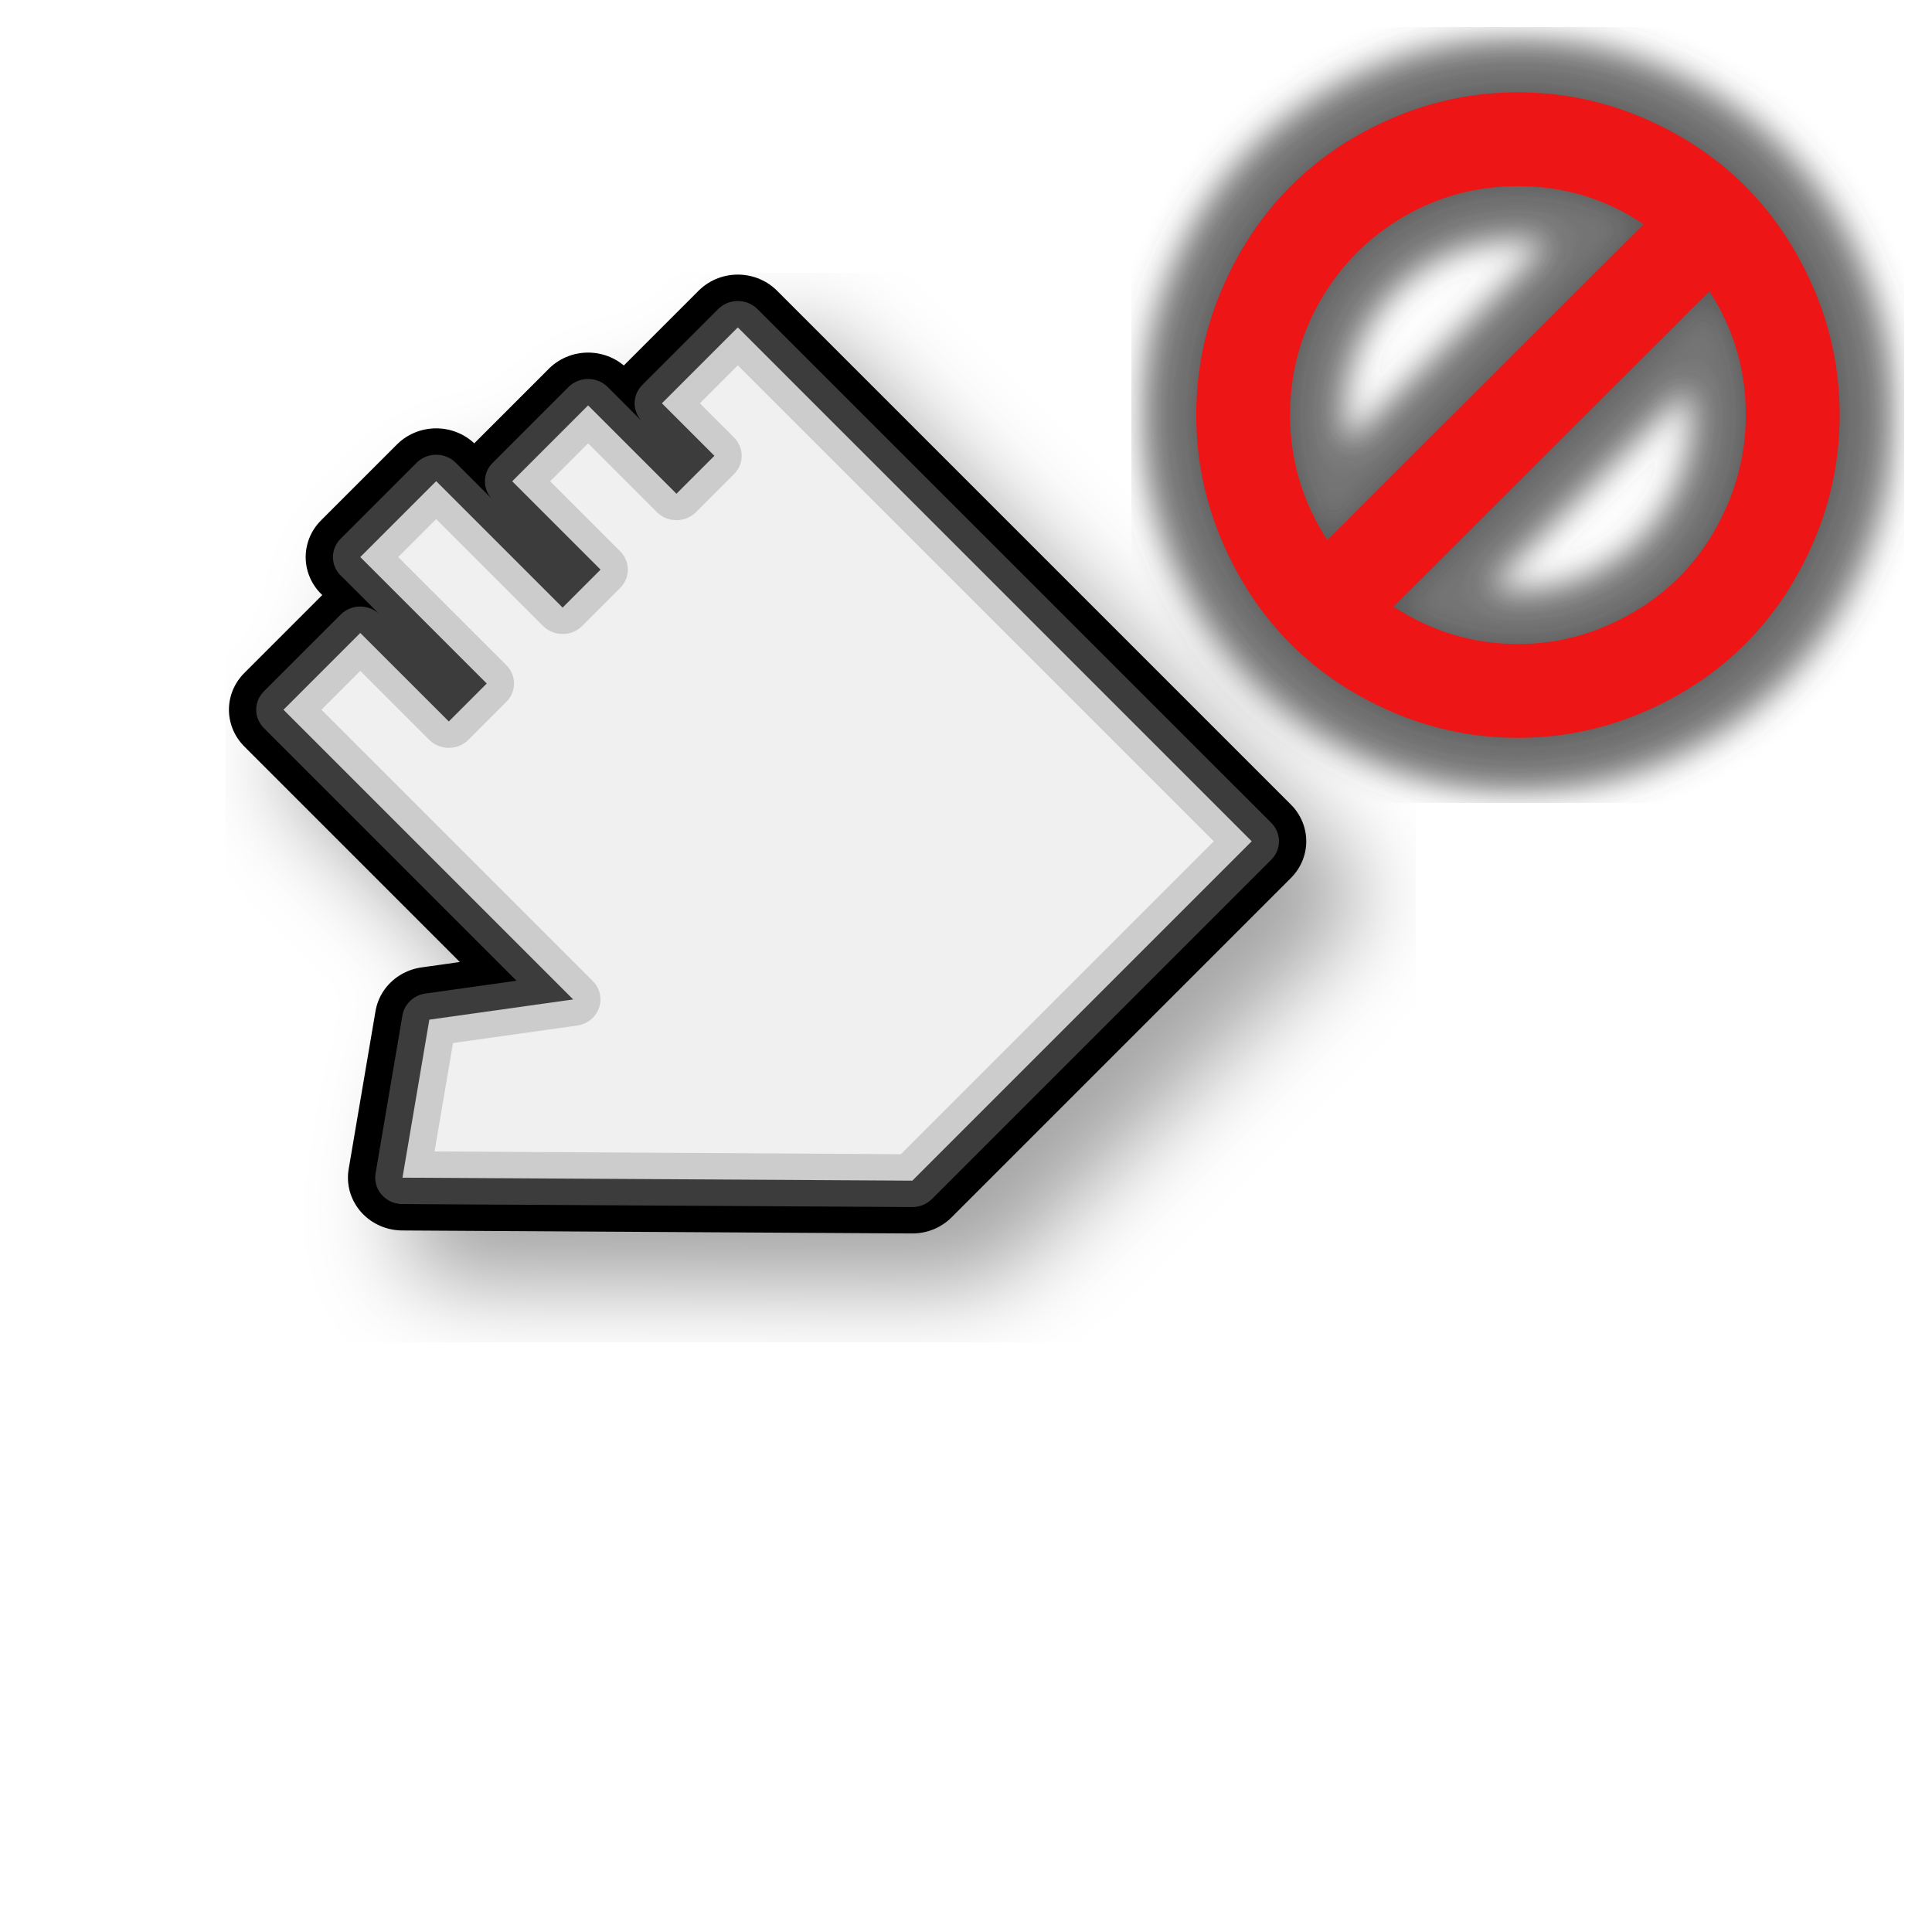
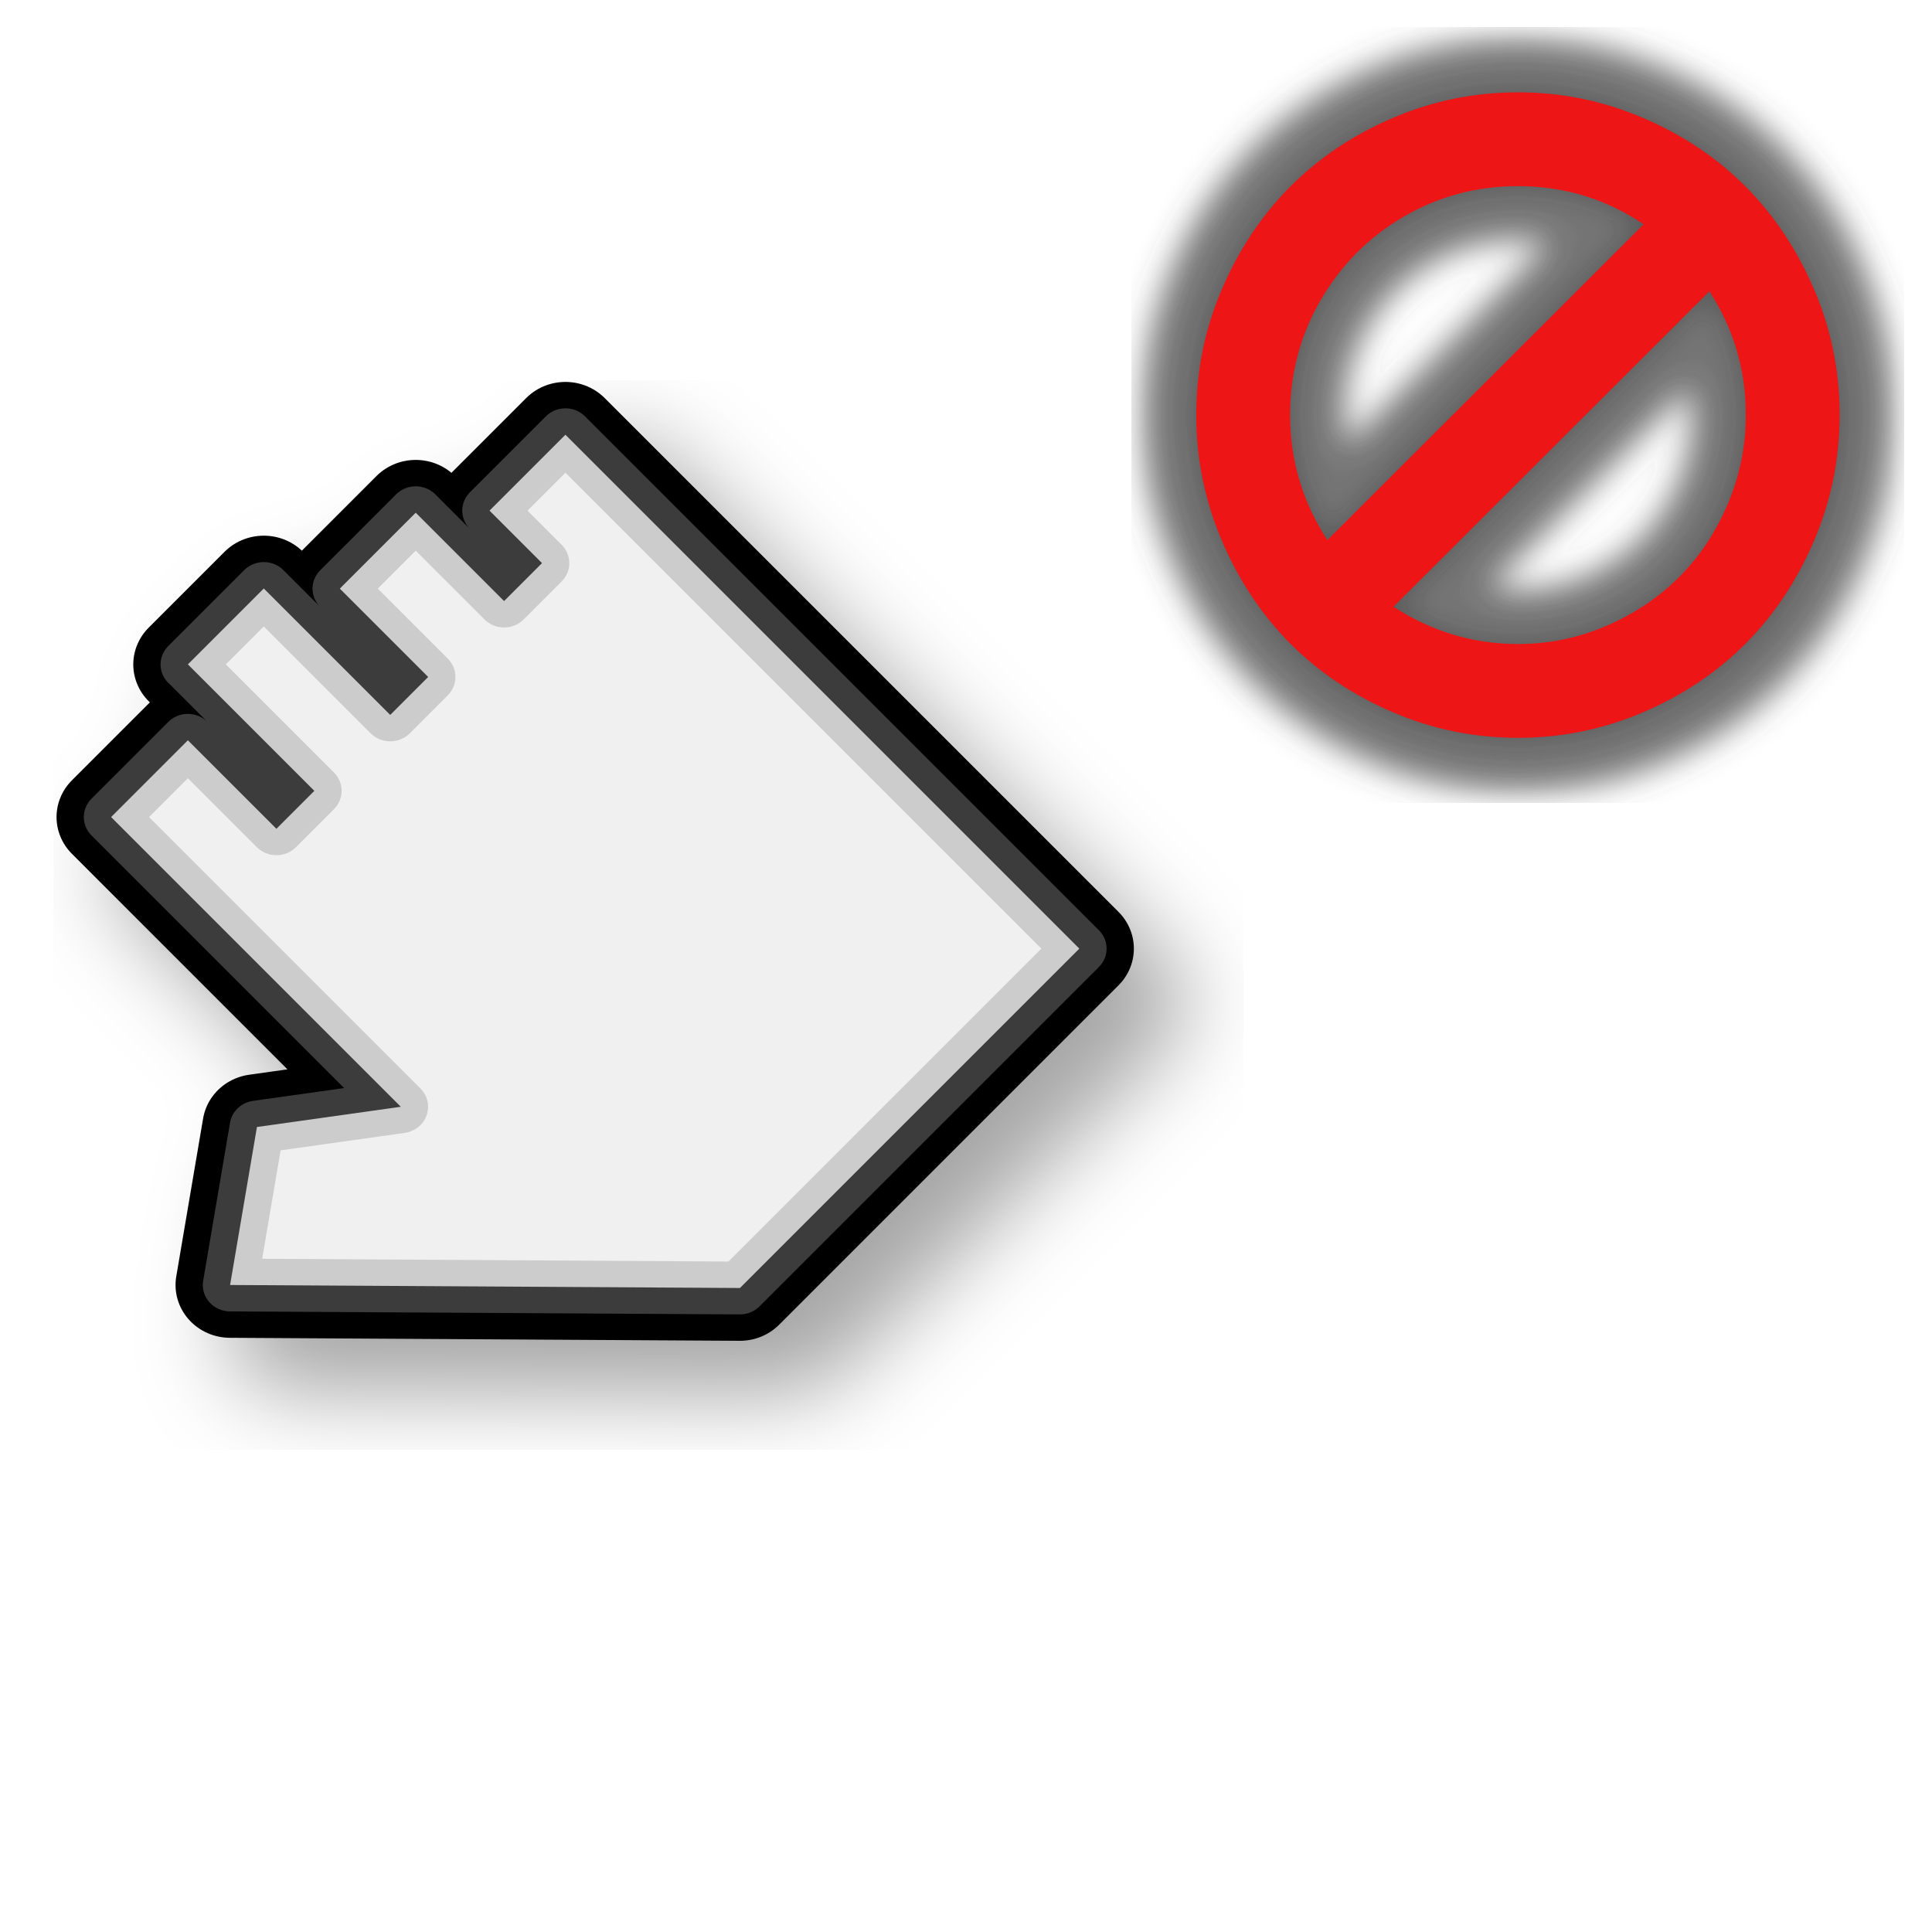
<svg xmlns="http://www.w3.org/2000/svg" xmlns:xlink="http://www.w3.org/1999/xlink" version="1.0" viewBox="0 0 36 36" id="svg2" width="100%" height="100%">
  <defs id="defs14">
    <linearGradient id="linearGradient3754">
      <stop style="stop-color:#ec687b;stop-opacity:1;" offset="0" id="stop3756" />
      <stop style="stop-color:#911324;stop-opacity:1;" offset="1" id="stop3758" />
    </linearGradient>
    <linearGradient xlink:href="#linearGradient3754" id="linearGradient3760" x1="12" y1="0.606" x2="12" y2="23.394" gradientUnits="userSpaceOnUse" />
    <radialGradient xlink:href="#linearGradient3133-9" id="radialGradient4853" gradientUnits="userSpaceOnUse" gradientTransform="matrix(0.5972801,0,0,0.4043377,4.916208,-18.48213)" cx="64" cy="35.686" fx="64" fy="35.686" r="40" />
    <linearGradient id="linearGradient3133-9">
      <stop style="stop-color:#646661;stop-opacity:1" offset="0" id="stop3135-5" />
      <stop style="stop-color:#111111;stop-opacity:1" offset="1" id="stop3137-0" />
    </linearGradient>
    <linearGradient id="linearGradient5724">
      <stop id="stop5726" offset="0" style="stop-color:#ffffff;stop-opacity:1;" />
      <stop style="stop-color:#c8c8c8;stop-opacity:1;" offset="0.5" id="stop5728" />
      <stop id="stop5730" offset="1" style="stop-color:#ffffff;stop-opacity:1;" />
    </linearGradient>
    <radialGradient xlink:href="#linearGradient5724" id="radialGradient25479" gradientUnits="userSpaceOnUse" gradientTransform="matrix(1.244391,0,0,1.244391,-367.3803,-13.76276)" cx="304.94" cy="18.894" fx="304.94" fy="18.894" r="10.046" />
    <radialGradient xlink:href="#linearGradient4458-7-3" id="radialGradient5081" gradientUnits="userSpaceOnUse" gradientTransform="matrix(-0.9076119,0.4198102,-1.270628,-2.747044,78.32816,57.96794)" cx="46.2" cy="27.07" fx="46.2" fy="27.07" r="4.13" />
    <linearGradient id="linearGradient4458-7-3">
      <stop style="stop-color:#323232;stop-opacity:1;" offset="0" id="stop4460-0-1" />
      <stop style="stop-color:#000000;stop-opacity:1;" offset="1" id="stop4462-7-4" />
    </linearGradient>
    <radialGradient xlink:href="#linearGradient4846-9-9" id="radialGradient5083" gradientUnits="userSpaceOnUse" gradientTransform="matrix(0.8377957,-0.3875172,0.6297153,1.361418,-35.42861,1.237587)" cx="36" cy="23.375" fx="36" fy="23.375" r="6.5" />
    <linearGradient id="linearGradient4846-9-9">
      <stop style="stop-color:#999999;stop-opacity:0.196;" offset="0" id="stop4848-4-9" />
      <stop id="stop4854-7-0" offset="0.5" style="stop-color:#999999;stop-opacity:0;" />
      <stop style="stop-color:#999999;stop-opacity:0.196;" offset="1" id="stop4856-0-6" />
    </linearGradient>
    <radialGradient xlink:href="#linearGradient4458-7-3-61" id="radialGradient3966" gradientUnits="userSpaceOnUse" gradientTransform="matrix(-0.9076119,0.4198102,-1.270628,-2.747044,81.32816,53.96794)" cx="46.2" cy="27.07" fx="46.2" fy="27.07" r="4.13" />
    <linearGradient id="linearGradient4458-7-3-61">
      <stop style="stop-color:#323232;stop-opacity:1;" offset="0" id="stop4460-0-1-94" />
      <stop style="stop-color:#000000;stop-opacity:1;" offset="1" id="stop4462-7-4-6" />
    </linearGradient>
    <radialGradient xlink:href="#linearGradient4846-9-9-34" id="radialGradient3964" gradientUnits="userSpaceOnUse" gradientTransform="matrix(0.8377957,-0.3875172,0.6297153,1.361418,-32.42861,-2.762413)" cx="36" cy="23.375" fx="36" fy="23.375" r="6.5" />
    <linearGradient id="linearGradient4846-9-9-34">
      <stop style="stop-color:#999999;stop-opacity:0.196;" offset="0" id="stop4848-4-9-7" />
      <stop id="stop4854-7-0-5" offset="0.5" style="stop-color:#999999;stop-opacity:0;" />
      <stop style="stop-color:#999999;stop-opacity:0.196;" offset="1" id="stop4856-0-6-5" />
    </linearGradient>
    <radialGradient xlink:href="#linearGradient4458-7-3-61-9" id="radialGradient3300" gradientUnits="userSpaceOnUse" gradientTransform="matrix(-0.9076119,0.4198102,-1.270628,-2.747044,81.32816,53.96794)" cx="46.2" cy="27.07" fx="46.2" fy="27.07" r="4.13" />
    <linearGradient id="linearGradient4458-7-3-61-9">
      <stop style="stop-color:#323232;stop-opacity:1;" offset="0" id="stop4460-0-1-94-2" />
      <stop style="stop-color:#000000;stop-opacity:1;" offset="1" id="stop4462-7-4-6-1" />
    </linearGradient>
    <radialGradient xlink:href="#linearGradient4846-9-9-34-7" id="radialGradient3297" gradientUnits="userSpaceOnUse" gradientTransform="matrix(0.8377957,-0.3875172,0.6297153,1.361418,-32.42861,-2.762413)" cx="36" cy="23.375" fx="36" fy="23.375" r="6.5" />
    <linearGradient id="linearGradient4846-9-9-34-7">
      <stop style="stop-color:#999999;stop-opacity:0.196;" offset="0" id="stop4848-4-9-7-6" />
      <stop id="stop4854-7-0-5-7" offset="0.5" style="stop-color:#999999;stop-opacity:0;" />
      <stop style="stop-color:#999999;stop-opacity:0.196;" offset="1" id="stop4856-0-6-5-7" />
    </linearGradient>
    <radialGradient r="6.5" fy="23.375" fx="36" cy="23.375" cx="36" gradientTransform="matrix(0.8377957,-0.3875172,0.6297153,1.361418,-32.42861,-2.762413)" gradientUnits="userSpaceOnUse" id="radialGradient3682" xlink:href="#linearGradient4846-9-9-34-7" />
    <radialGradient xlink:href="#linearGradient4458-7-3-61-5" id="radialGradient3300-3" gradientUnits="userSpaceOnUse" gradientTransform="matrix(-0.9076119,0.4198102,-1.270628,-2.747044,81.32816,53.96794)" cx="46.2" cy="27.07" fx="46.2" fy="27.07" r="4.13" />
    <linearGradient id="linearGradient4458-7-3-61-5">
      <stop style="stop-color:#323232;stop-opacity:1;" offset="0" id="stop4460-0-1-94-1" />
      <stop style="stop-color:#000000;stop-opacity:1;" offset="1" id="stop4462-7-4-6-0" />
    </linearGradient>
    <radialGradient xlink:href="#linearGradient4846-9-9-34-1" id="radialGradient3297-8" gradientUnits="userSpaceOnUse" gradientTransform="matrix(0.8377957,-0.3875172,0.6297153,1.361418,-32.42861,-2.762413)" cx="36" cy="23.375" fx="36" fy="23.375" r="6.5" />
    <linearGradient id="linearGradient4846-9-9-34-1">
      <stop style="stop-color:#ffffff;stop-opacity:0.059;" offset="0" id="stop4848-4-9-7-1" />
      <stop id="stop4854-7-0-5-4" offset="0.5" style="stop-color:#ffffff;stop-opacity:0.255;" />
      <stop style="stop-color:#ffffff;stop-opacity:0.157;" offset="1" id="stop4856-0-6-5-0" />
    </linearGradient>
    <radialGradient xlink:href="#linearGradient4458-7-3-61-6" id="radialGradient3300-2" gradientUnits="userSpaceOnUse" gradientTransform="matrix(-0.9076119,0.4198102,-1.270628,-2.747044,81.32816,53.96794)" cx="46.2" cy="27.07" fx="46.2" fy="27.07" r="4.13" />
    <linearGradient id="linearGradient4458-7-3-61-6">
      <stop style="stop-color:#323232;stop-opacity:1;" offset="0" id="stop4460-0-1-94-8" />
      <stop style="stop-color:#000000;stop-opacity:1;" offset="1" id="stop4462-7-4-6-5" />
    </linearGradient>
    <radialGradient xlink:href="#linearGradient4846-9-9-34-16" id="radialGradient3297-7" gradientUnits="userSpaceOnUse" gradientTransform="matrix(0.8377957,-0.3875172,0.6297153,1.361418,-32.42861,-2.762413)" cx="36" cy="23.375" fx="36" fy="23.375" r="6.5" />
    <linearGradient id="linearGradient4846-9-9-34-16">
      <stop style="stop-color:#ffffff;stop-opacity:0.059;" offset="0" id="stop4848-4-9-7-4" />
      <stop id="stop4854-7-0-5-6" offset="0.5" style="stop-color:#ffffff;stop-opacity:0.255;" />
      <stop style="stop-color:#ffffff;stop-opacity:0.157;" offset="1" id="stop4856-0-6-5-3" />
    </linearGradient>
    <radialGradient r="6.5" fy="23.375" fx="36" cy="23.375" cx="36" gradientTransform="matrix(0.8377957,-0.3875172,0.6297153,1.361418,-35.42861,-4.762414)" gradientUnits="userSpaceOnUse" id="radialGradient3297-818" xlink:href="#linearGradient4846-9-9-34-642" />
    <linearGradient id="linearGradient4846-9-9-34-642">
      <stop id="stop4420" offset="0" style="stop-color:#787878;stop-opacity:0.059;" />
      <stop style="stop-color:#787878;stop-opacity:0.255;" offset="0.5" id="stop4422" />
      <stop id="stop4424" offset="1" style="stop-color:#969696;stop-opacity:0.157;" />
    </linearGradient>
    <linearGradient xlink:href="#linearGradient5966" id="linearGradient5972" x1="2" y1="-3" x2="10" y2="14" gradientUnits="userSpaceOnUse" />
    <linearGradient id="linearGradient5966">
      <stop style="stop-color:#ffffff;stop-opacity:1;" offset="0" id="stop5968" />
      <stop style="stop-color:#d7d7d7;stop-opacity:1;" offset="1" id="stop5970" />
    </linearGradient>
    <radialGradient xlink:href="#linearGradient4458-7-6-5" id="radialGradient6065" gradientUnits="userSpaceOnUse" gradientTransform="matrix(-1.426794,0.6582382,-2.079424,-4.507351,124.2089,88.60451)" cx="46.2" cy="27.07" fx="46.2" fy="27.07" r="4.13" />
    <linearGradient id="linearGradient4458-7-6-5">
      <stop style="stop-color:#ffffff;stop-opacity:1;" offset="0" id="stop4460-0-1-1" />
      <stop style="stop-color:#d7d7d7;stop-opacity:1;" offset="1" id="stop4462-7-8-6" />
    </linearGradient>
    <linearGradient id="linearGradient4458-7-6-5-0">
      <stop style="stop-color:#ffffff;stop-opacity:1;" offset="0" id="stop4460-0-1-1-7" />
      <stop style="stop-color:#d7d7d7;stop-opacity:1;" offset="1" id="stop4462-7-8-6-0" />
    </linearGradient>
    <radialGradient xlink:href="#linearGradient4458-7-6-5-7" id="radialGradient6065-8" gradientUnits="userSpaceOnUse" gradientTransform="matrix(-1.426794,0.6582382,-2.079424,-4.507351,124.2089,88.60451)" cx="46.2" cy="27.07" fx="46.2" fy="27.07" r="4.13" />
    <linearGradient id="linearGradient4458-7-6-5-7">
      <stop style="stop-color:#ffffff;stop-opacity:1;" offset="0" id="stop4460-0-1-1-76" />
      <stop style="stop-color:#d7d7d7;stop-opacity:1;" offset="1" id="stop4462-7-8-6-9" />
    </linearGradient>
    <linearGradient xlink:href="#linearGradient4111" id="linearGradient4117" x1="4" y1="2" x2="2" y2="-3" gradientUnits="userSpaceOnUse" />
    <linearGradient id="linearGradient4111">
      <stop style="stop-color:#a5a5a5;stop-opacity:1;" offset="0" id="stop4113" />
      <stop style="stop-color:#ffffff;stop-opacity:1;" offset="1" id="stop4115" />
    </linearGradient>
    <linearGradient y2="-3" x2="2" y1="2" x1="4" gradientUnits="userSpaceOnUse" id="linearGradient11375" xlink:href="#linearGradient4111" />
    <radialGradient xlink:href="#linearGradient4458-7-6-5-5" id="radialGradient6065-0" gradientUnits="userSpaceOnUse" gradientTransform="matrix(-1.426794,0.6582382,-2.079424,-4.507351,124.2089,88.60451)" cx="46.2" cy="27.07" fx="46.2" fy="27.07" r="4.13" />
    <linearGradient id="linearGradient4458-7-6-5-5">
      <stop style="stop-color:#ffffff;stop-opacity:1;" offset="0" id="stop4460-0-1-1-3" />
      <stop style="stop-color:#d7d7d7;stop-opacity:1;" offset="1" id="stop4462-7-8-6-7" />
    </linearGradient>
    <linearGradient xlink:href="#linearGradient4111-1" id="linearGradient4117-6" x1="4" y1="2" x2="2" y2="-3" gradientUnits="userSpaceOnUse" />
    <linearGradient id="linearGradient4111-1">
      <stop style="stop-color:#878787;stop-opacity:1;" offset="0" id="stop4113-9" />
      <stop style="stop-color:#ffffff;stop-opacity:1;" offset="1" id="stop4115-9" />
    </linearGradient>
    <linearGradient y2="-3" x2="2" y1="2" x1="4" gradientUnits="userSpaceOnUse" id="linearGradient9307" xlink:href="#linearGradient4111-1" gradientTransform="translate(5.5,-4.150707)" />
    <radialGradient xlink:href="#linearGradient4458-7-6-5-9" id="radialGradient6065-1" gradientUnits="userSpaceOnUse" gradientTransform="matrix(-1.426794,0.6582382,-2.079424,-4.507351,124.2089,88.60451)" cx="46.2" cy="27.07" fx="46.2" fy="27.07" r="4.13" />
    <linearGradient id="linearGradient4458-7-6-5-9">
      <stop style="stop-color:#ffffff;stop-opacity:1;" offset="0" id="stop4460-0-1-1-36" />
      <stop style="stop-color:#d7d7d7;stop-opacity:1;" offset="1" id="stop4462-7-8-6-3" />
    </linearGradient>
    <radialGradient xlink:href="#linearGradient4277" id="radialGradient4283" cx="1.252" cy="-6.678" fx="1.252" fy="-6.678" r="5.497" gradientTransform="matrix(0.7276783,0,0,0.7276784,1.089287,1.859238)" gradientUnits="userSpaceOnUse" />
    <linearGradient id="linearGradient4277">
      <stop style="stop-color:#ffffff;stop-opacity:0.196;" offset="0" id="stop4279" />
      <stop style="stop-color:#ffffff;stop-opacity:0;" offset="1" id="stop4281" />
    </linearGradient>
    <radialGradient xlink:href="#linearGradient4277" id="radialGradient4287" gradientUnits="userSpaceOnUse" gradientTransform="matrix(0.7276783,0,0,0.7276784,1.089287,1.859238)" cx="1.264" cy="12.998" fx="1.264" fy="12.998" r="5.497" />
    <linearGradient id="linearGradient10980">
      <stop style="stop-color:#ffffff;stop-opacity:0.196;" offset="0" id="stop10982" />
      <stop style="stop-color:#ffffff;stop-opacity:0;" offset="1" id="stop10984" />
    </linearGradient>
    <radialGradient xlink:href="#linearGradient4277" id="radialGradient4291" gradientUnits="userSpaceOnUse" gradientTransform="matrix(0.7276783,0,0,0.7276784,1.089287,1.859237)" cx="14.985" cy="6.655" fx="14.985" fy="6.655" r="5.497" />
    <linearGradient id="linearGradient10987">
      <stop style="stop-color:#ffffff;stop-opacity:0.196;" offset="0" id="stop10989" />
      <stop style="stop-color:#ffffff;stop-opacity:0;" offset="1" id="stop10991" />
    </linearGradient>
    <radialGradient r="5.497" fy="6.655" fx="14.985" cy="6.655" cx="14.985" gradientTransform="matrix(0.7276783,0,0,0.7276784,1.089287,1.859237)" gradientUnits="userSpaceOnUse" id="radialGradient11002" xlink:href="#linearGradient4277" />
    <radialGradient xlink:href="#linearGradient4458-7-6-5-6" id="radialGradient6065-9" gradientUnits="userSpaceOnUse" gradientTransform="matrix(-1.426794,0.6582382,-2.079424,-4.507351,124.2089,88.60451)" cx="46.2" cy="27.07" fx="46.2" fy="27.07" r="4.13" />
    <linearGradient id="linearGradient4458-7-6-5-6">
      <stop style="stop-color:#ffffff;stop-opacity:1;" offset="0" id="stop4460-0-1-1-0" />
      <stop style="stop-color:#d7d7d7;stop-opacity:1;" offset="1" id="stop4462-7-8-6-95" />
    </linearGradient>
    <radialGradient xlink:href="#linearGradient4277-0" id="radialGradient4283-8" cx="1.252" cy="-6.678" fx="1.252" fy="-6.678" r="5.497" gradientTransform="matrix(0.7276783,0,0,0.7276784,1.089287,1.859238)" gradientUnits="userSpaceOnUse" />
    <linearGradient id="linearGradient4277-0">
      <stop style="stop-color:#ffffff;stop-opacity:0.196;" offset="0" id="stop4279-8" />
      <stop style="stop-color:#ffffff;stop-opacity:0;" offset="1" id="stop4281-2" />
    </linearGradient>
    <radialGradient xlink:href="#linearGradient4277-0" id="radialGradient4287-6" gradientUnits="userSpaceOnUse" gradientTransform="matrix(0.7276783,0,0,0.7276784,1.089287,1.859238)" cx="1.264" cy="12.998" fx="1.264" fy="12.998" r="5.497" />
    <linearGradient id="linearGradient21841">
      <stop style="stop-color:#ffffff;stop-opacity:0.196;" offset="0" id="stop21843" />
      <stop style="stop-color:#ffffff;stop-opacity:0;" offset="1" id="stop21845" />
    </linearGradient>
    <radialGradient xlink:href="#linearGradient4277-0" id="radialGradient4291-6" gradientUnits="userSpaceOnUse" gradientTransform="matrix(0.7276783,0,0,0.7276784,1.089287,1.859237)" cx="14.985" cy="6.655" fx="14.985" fy="6.655" r="5.497" />
    <linearGradient id="linearGradient21848">
      <stop style="stop-color:#ffffff;stop-opacity:0.196;" offset="0" id="stop21850" />
      <stop style="stop-color:#ffffff;stop-opacity:0;" offset="1" id="stop21852" />
    </linearGradient>
    <radialGradient r="5.497" fy="6.655" fx="14.985" cy="6.655" cx="14.985" gradientTransform="matrix(0.7276783,0,0,0.7276784,1.089287,1.859237)" gradientUnits="userSpaceOnUse" id="radialGradient21863" xlink:href="#linearGradient4277-0" />
    <radialGradient xlink:href="#linearGradient4458-7-6-5-03" id="radialGradient6065-7" gradientUnits="userSpaceOnUse" gradientTransform="matrix(-1.426794,0.6582382,-2.079424,-4.507351,124.2089,88.60451)" cx="46.2" cy="27.07" fx="46.2" fy="27.07" r="4.13" />
    <linearGradient id="linearGradient4458-7-6-5-03">
      <stop style="stop-color:#ffffff;stop-opacity:1;" offset="0" id="stop4460-0-1-1-72" />
      <stop style="stop-color:#d7d7d7;stop-opacity:1;" offset="1" id="stop4462-7-8-6-1" />
    </linearGradient>
    <radialGradient r="4.13" fy="27.07" fx="46.2" cy="27.07" cx="46.2" gradientTransform="matrix(-1.426794,0.6582382,-2.079424,-4.507351,124.2089,88.60451)" gradientUnits="userSpaceOnUse" id="radialGradient9947" xlink:href="#linearGradient4458-7-6-5-03" />
    <radialGradient xlink:href="#linearGradient4458-7-6-5-65" id="radialGradient6065-4" gradientUnits="userSpaceOnUse" gradientTransform="matrix(-1.426794,0.6582382,-2.079424,-4.507351,124.2089,88.60451)" cx="46.2" cy="27.07" fx="46.2" fy="27.07" r="4.13" />
    <linearGradient id="linearGradient4458-7-6-5-65">
      <stop style="stop-color:#ffffff;stop-opacity:1;" offset="0" id="stop4460-0-1-1-4" />
      <stop style="stop-color:#d7d7d7;stop-opacity:1;" offset="1" id="stop4462-7-8-6-4" />
    </linearGradient>
    <radialGradient xlink:href="#linearGradient4458-7-6-95" id="radialGradient6078" gradientUnits="userSpaceOnUse" gradientTransform="matrix(-1.933308,0.8090682,-2.007446,-4.796891,99.5075,46.43775)" cx="34.989" cy="15.375" fx="34.989" fy="15.375" r="5" />
    <linearGradient id="linearGradient4458-7-6-95">
      <stop style="stop-color:#ffffff;stop-opacity:1;" offset="0" id="stop4460-0-1-6" />
      <stop style="stop-color:#f0f0f0;stop-opacity:1;" offset="1" id="stop4462-7-8-44" />
    </linearGradient>
    <radialGradient xlink:href="#linearGradient4458-7-6-54" id="radialGradient9315" cx="34.989" cy="15.375" fx="34.989" fy="15.375" r="5" gradientTransform="matrix(-1.955863,0.75291,-1.868107,-4.852852,98.15851,49.26151)" gradientUnits="userSpaceOnUse" />
    <linearGradient id="linearGradient4458-7-6-54">
      <stop style="stop-color:#ffffff;stop-opacity:1;" offset="0" id="stop4460-0-1-37" />
      <stop style="stop-color:#f0f0f0;stop-opacity:1;" offset="1" id="stop4462-7-8-93" />
    </linearGradient>
    <radialGradient xlink:href="#linearGradient4458-7-6-66" id="radialGradient11928" gradientUnits="userSpaceOnUse" gradientTransform="matrix(-1.901309,0.8816448,-2.187522,-4.717494,101.1563,42.6777)" cx="34.989" cy="15.375" fx="34.989" fy="15.375" r="5" />
    <linearGradient id="linearGradient4458-7-6-66">
      <stop style="stop-color:#ffffff;stop-opacity:1;" offset="0" id="stop4460-0-1-9" />
      <stop style="stop-color:#f0f0f0;stop-opacity:1;" offset="1" id="stop4462-7-8-98" />
    </linearGradient>
    <radialGradient xlink:href="#linearGradient4458-7-6-45" id="radialGradient9315-0" cx="34.989" cy="15.375" fx="34.989" fy="15.375" r="5" gradientTransform="matrix(-1.902012,0.8801271,-2.183756,-4.719238,101.123,42.75762)" gradientUnits="userSpaceOnUse" />
    <linearGradient id="linearGradient4458-7-6-45">
      <stop style="stop-color:#ffffff;stop-opacity:1;" offset="0" id="stop4460-0-1-01" />
      <stop style="stop-color:#f0f0f0;stop-opacity:1;" offset="1" id="stop4462-7-8-10" />
    </linearGradient>
    <linearGradient gradientTransform="matrix(0.9075458,-0.4199532,0.4199532,0.9075458,-20.02295,0.8111985)" xlink:href="#linearGradient10014" id="linearGradient10020" x1="10" y1="28" x2="10" y2="19" gradientUnits="userSpaceOnUse" />
    <linearGradient id="linearGradient10014">
      <stop style="stop-color:#969696;stop-opacity:0.745;" offset="0" id="stop10016" />
      <stop style="stop-color:#969696;stop-opacity:0;" offset="1" id="stop10018" />
    </linearGradient>
    <linearGradient y2="19" x2="10" y1="28" x1="10" gradientTransform="matrix(0.9075458,-0.4199532,0.4199532,0.9075458,-20.02295,0.8111985)" gradientUnits="userSpaceOnUse" id="linearGradient18704" xlink:href="#linearGradient10014" />
    <linearGradient id="linearGradient4458-7-6-45-2">
      <stop style="stop-color:#ffffff;stop-opacity:1;" offset="0" id="stop4460-0-1-01-2" />
      <stop style="stop-color:#f0f0f0;stop-opacity:1;" offset="1" id="stop4462-7-8-10-9" />
    </linearGradient>
    <linearGradient id="linearGradient10014-0">
      <stop style="stop-color:#969696;stop-opacity:0.745;" offset="0" id="stop10016-5" />
      <stop style="stop-color:#969696;stop-opacity:0;" offset="1" id="stop10018-1" />
    </linearGradient>
    <radialGradient xlink:href="#linearGradient4252" id="radialGradient4258" cx="4.011" cy="2.944" fx="4.011" fy="2.944" r="6.452" gradientTransform="matrix(-0.4649479,2.240659e-8,-2.369415e-8,-0.464948,2.864948,4.368979)" gradientUnits="userSpaceOnUse" />
    <linearGradient id="linearGradient4252">
      <stop style="stop-color:#ffffff;stop-opacity:1;" offset="0" id="stop4254" />
      <stop style="stop-color:#ffffff;stop-opacity:0;" offset="1" id="stop4256" />
    </linearGradient>
    <linearGradient xlink:href="#linearGradient4239-0" id="linearGradient4245-1" x1="2" y1="4" x2="3.491" y2="6" gradientUnits="userSpaceOnUse" gradientTransform="translate(0,2)" />
    <linearGradient id="linearGradient4239-0">
      <stop style="stop-color:#000000;stop-opacity:1;" offset="0" id="stop4241-0" />
      <stop style="stop-color:#000000;stop-opacity:0;" offset="1" id="stop4243-6" />
    </linearGradient>
    <radialGradient xlink:href="#linearGradient4458-7-6-45-1" id="radialGradient9315-0-3" cx="34.989" cy="15.375" fx="34.989" fy="15.375" r="5" gradientTransform="matrix(-1.902012,0.8801271,-2.183756,-4.719238,101.123,44.75762)" gradientUnits="userSpaceOnUse" />
    <linearGradient id="linearGradient4458-7-6-45-1">
      <stop style="stop-color:#ffffff;stop-opacity:1;" offset="0" id="stop4460-0-1-01-3" />
      <stop style="stop-color:#f0f0f0;stop-opacity:1;" offset="1" id="stop4462-7-8-10-4" />
    </linearGradient>
    <linearGradient gradientTransform="matrix(0.9075458,-0.4199532,0.4199532,0.9075458,-20.02295,2.811198)" xlink:href="#linearGradient10014-7" id="linearGradient10020-7" x1="10" y1="28" x2="10" y2="19" gradientUnits="userSpaceOnUse" />
    <linearGradient id="linearGradient10014-7">
      <stop style="stop-color:#969696;stop-opacity:0.745;" offset="0" id="stop10016-8" />
      <stop style="stop-color:#969696;stop-opacity:0;" offset="1" id="stop10018-3" />
    </linearGradient>
    <linearGradient y2="19" x2="10" y1="28" x1="10" gradientTransform="matrix(0.9075458,-0.4199532,0.4199532,0.9075458,-20.02295,2.811198)" gradientUnits="userSpaceOnUse" id="linearGradient25105" xlink:href="#linearGradient10014-7" />
    <linearGradient xlink:href="#linearGradient4239" id="linearGradient4245" x1="2" y1="4" x2="3.491" y2="6" gradientUnits="userSpaceOnUse" gradientTransform="translate(0,2)" />
    <linearGradient id="linearGradient4239">
      <stop style="stop-color:#000000;stop-opacity:1;" offset="0" id="stop4241" />
      <stop style="stop-color:#000000;stop-opacity:0;" offset="1" id="stop4243" />
    </linearGradient>
    <radialGradient xlink:href="#linearGradient4458-7-6-45-4" id="radialGradient9315-0-1" cx="34.989" cy="15.375" fx="34.989" fy="15.375" r="5" gradientTransform="matrix(-1.902012,0.8801271,-2.183756,-4.719238,101.123,44.75762)" gradientUnits="userSpaceOnUse" />
    <linearGradient id="linearGradient4458-7-6-45-4">
      <stop style="stop-color:#ffffff;stop-opacity:1;" offset="0" id="stop4460-0-1-01-27" />
      <stop style="stop-color:#f0f0f0;stop-opacity:1;" offset="1" id="stop4462-7-8-10-2" />
    </linearGradient>
    <linearGradient gradientTransform="matrix(0.9075458,-0.4199532,0.4199532,0.9075458,-20.02295,2.811198)" xlink:href="#linearGradient10014-2" id="linearGradient10020-5" x1="10" y1="28" x2="10" y2="19" gradientUnits="userSpaceOnUse" />
    <linearGradient id="linearGradient10014-2">
      <stop style="stop-color:#969696;stop-opacity:0.745;" offset="0" id="stop10016-89" />
      <stop style="stop-color:#969696;stop-opacity:0;" offset="1" id="stop10018-30" />
    </linearGradient>
    <linearGradient y2="19" x2="10" y1="28" x1="10" gradientTransform="matrix(0.9075458,-0.4199532,0.4199532,0.9075458,-20.02295,2.811198)" gradientUnits="userSpaceOnUse" id="linearGradient12739" xlink:href="#linearGradient10014-2" />
    <radialGradient xlink:href="#linearGradient4458-7-6-45-6" id="radialGradient9315-0-4" cx="34.989" cy="15.375" fx="34.989" fy="15.375" r="5" gradientTransform="matrix(-1.902012,0.8801271,-2.183756,-4.719238,101.123,42.75762)" gradientUnits="userSpaceOnUse" />
    <linearGradient id="linearGradient4458-7-6-45-6">
      <stop style="stop-color:#ffffff;stop-opacity:1;" offset="0" id="stop4460-0-1-01-37" />
      <stop style="stop-color:#f0f0f0;stop-opacity:1;" offset="1" id="stop4462-7-8-10-3" />
    </linearGradient>
    <linearGradient gradientTransform="matrix(0.9075458,-0.4199532,0.4199532,0.9075458,-20.02295,0.8111986)" xlink:href="#linearGradient10014-3" id="linearGradient10020-72" x1="10" y1="28" x2="10" y2="19" gradientUnits="userSpaceOnUse" />
    <linearGradient id="linearGradient10014-3">
      <stop style="stop-color:#969696;stop-opacity:0.745;" offset="0" id="stop10016-3" />
      <stop style="stop-color:#969696;stop-opacity:0;" offset="1" id="stop10018-8" />
    </linearGradient>
    <linearGradient y2="19" x2="10" y1="28" x1="10" gradientTransform="matrix(0.9075458,-0.4199532,0.4199532,0.9075458,-20.02295,0.8111986)" gradientUnits="userSpaceOnUse" id="linearGradient12662" xlink:href="#linearGradient10014-3" />
    <radialGradient xlink:href="#linearGradient4458-7-6-45-7" id="radialGradient9315-0-45" cx="34.989" cy="15.375" fx="34.989" fy="15.375" r="5" gradientTransform="matrix(-1.902012,0.8801271,-2.183756,-4.719238,102.123,43.75762)" gradientUnits="userSpaceOnUse" />
    <linearGradient id="linearGradient4458-7-6-45-7">
      <stop style="stop-color:#ffffff;stop-opacity:1;" offset="0" id="stop4460-0-1-01-23" />
      <stop style="stop-color:#f0f0f0;stop-opacity:1;" offset="1" id="stop4462-7-8-10-43" />
    </linearGradient>
    <linearGradient gradientTransform="matrix(0.9075458,-0.4199532,0.4199532,0.9075458,-19.02295,1.811198)" xlink:href="#linearGradient10014-71" id="linearGradient10020-54" x1="10" y1="28" x2="10" y2="19" gradientUnits="userSpaceOnUse" />
    <linearGradient id="linearGradient10014-71">
      <stop style="stop-color:#969696;stop-opacity:0.745;" offset="0" id="stop10016-0" />
      <stop style="stop-color:#969696;stop-opacity:0;" offset="1" id="stop10018-2" />
    </linearGradient>
    <linearGradient y2="19" x2="10" y1="28" x1="10" gradientTransform="matrix(0.9075458,-0.4199532,0.4199532,0.9075458,-19.02295,1.811198)" gradientUnits="userSpaceOnUse" id="linearGradient104447" xlink:href="#linearGradient10014-71" />
    <linearGradient id="linearGradient4458-7-6-45-27">
      <stop style="stop-color:#ffffff;stop-opacity:1;" offset="0" id="stop4460-0-1-01-4" />
      <stop style="stop-color:#f0f0f0;stop-opacity:1;" offset="1" id="stop4462-7-8-10-36" />
    </linearGradient>
    <radialGradient xlink:href="#linearGradient10014-8" id="radialGradient109192" cx="9.803" cy="15.591" fx="9.803" fy="15.591" r="5.952" gradientTransform="matrix(8.7376275e-8,-1.730129,1.73013,8.7376295e-8,-16.67575,36.95995)" gradientUnits="userSpaceOnUse" />
    <linearGradient id="linearGradient10014-8">
      <stop style="stop-color:#969696;stop-opacity:0.745;" offset="0" id="stop10016-57" />
      <stop style="stop-color:#969696;stop-opacity:0;" offset="1" id="stop10018-10" />
    </linearGradient>
    <filter id="filter8294">
      <feGaussianBlur stdDeviation="38.462" id="feGaussianBlur8296" />
    </filter>
-     <filter color-interpolation-filters="sRGB" id="filter11071" x="-0.111" width="1.223" y="-0.131" height="1.261">
-       <feGaussianBlur stdDeviation="20.155" id="feGaussianBlur11073" />
-     </filter>
    <filter color-interpolation-filters="sRGB" id="filter5660" x="-0.115" width="1.229" y="-0.126" height="1.252">
      <feGaussianBlur stdDeviation="19.485" id="feGaussianBlur5662" />
+     </filter>
+     <filter color-interpolation-filters="sRGB" id="filter5660-4" x="-0.115" width="1.229" y="-0.126" height="1.252">
+       <feGaussianBlur stdDeviation="19.485" id="feGaussianBlur5662-4" />
    </filter>
  </defs>
  <g id="g2993" transform="matrix(0.9486607,0,0,0.9486607,0.6160719,12.61607)">
    <g id="g8298" transform="translate(7.268156,22.38102)">
      <g style="fill:#505050;fill-opacity:0.784;stroke:#505050;stroke-width:256.235;stroke-miterlimit:4;stroke-opacity:0.784;stroke-dasharray:none;filter:url(#filter8294)" transform="matrix(0.00822774,0,0,-0.00822774,15.57924,-22.24043)" id="g7778">
        <path style="fill:#505050;fill-opacity:0.784;stroke:#505050;stroke-width:256.235;stroke-miterlimit:4;stroke-opacity:0.784;stroke-dasharray:none" d="m 1312,643 q 0,161 -87,295 L 471,185 Q 608,96 768,96 879,96 979.5,139.5 1080,183 1153,256 q 73,73 116,174.5 43,101.5 43,212.5 z m -999,-299 755,754 q -135,91 -300,91 -148,0 -273,-73 Q 370,1043 297,917 224,791 224,643 224,481 313,344 z M 1536,643 Q 1536,486 1475,343 1414,200 1311.5,97 1209,-6 1066.5,-67 924,-128 768,-128 612,-128 469.5,-67 327,-6 224.5,97 122,200 61,343 0,486 0,643 0,800 61,942.5 122,1085 224.5,1188 q 102.5,103 245,164 142.5,61 298.5,61 156,0 298.5,-61 142.5,-61 245,-164 Q 1414,1085 1475,942.5 1536,800 1536,643 z" id="path7780" />
      </g>
      <g id="g12862" transform="matrix(0.00822774,0,0,-0.00822774,15.57924,-22.24043)" style="fill:#ed1515;fill-opacity:1">
        <path id="path12864" d="m 1312,643 q 0,161 -87,295 L 471,185 Q 608,96 768,96 879,96 979.5,139.5 1080,183 1153,256 q 73,73 116,174.5 43,101.5 43,212.5 z m -999,-299 755,754 q -135,91 -300,91 -148,0 -273,-73 Q 370,1043 297,917 224,791 224,643 224,481 313,344 z M 1536,643 Q 1536,486 1475,343 1414,200 1311.5,97 1209,-6 1066.5,-67 924,-128 768,-128 612,-128 469.5,-67 327,-6 224.5,97 122,200 61,343 0,486 0,643 0,800 61,942.5 122,1085 224.5,1188 q 102.5,103 245,164 142.5,61 298.5,61 156,0 298.5,-61 142.5,-61 245,-164 Q 1414,1085 1475,942.5 1536,800 1536,643 z" style="fill:#ed1515;fill-opacity:1" />
      </g>
    </g>
-     <g transform="matrix(0.04665879,0,0,0.04516391,-3.449962,-5.960081)" style="stroke-linecap:round;stroke-linejoin:round" id="g5676">
-       <path style="opacity:0.35;fill:#000000;fill-opacity:1;stroke:#000000;stroke-width:45.926;stroke-linecap:round;stroke-linejoin:round;stroke-miterlimit:4;stroke-opacity:1;stroke-dasharray:none;display:inline;filter:url(#filter5660)" d="m 234.29,103.121 53.225,54.986 -15.975,16.504 -37.262,-38.49 -32.328,33.393 121.959,125.996 -60.558,8.795 -11.304,68.715 214.633,1.304 L 609.545,226.729 415.305,26.065 393.213,3.237 l -31.951,33.008 22.095,22.827 -15.977,16.503 -37.191,-38.422 -31.948,33.011 37.188,38.419 -15.972,16.503 -53.225,-54.986 -31.977,33.034 z" id="path5150" />
-       <path id="path4168-3" d="m 211.698,79.781 53.225,54.986 -15.975,16.504 -37.262,-38.49 -32.328,33.393 121.959,125.996 -60.558,8.795 -11.304,68.715 214.633,1.304 L 586.953,203.389 392.713,2.725 370.621,-20.103 l -31.951,33.008 22.095,22.827 -15.977,16.503 -37.191,-38.422 -31.948,33.011 37.188,38.419 -15.972,16.503 -53.225,-54.986 -31.977,33.034 z" style="fill:#000000;fill-opacity:1;stroke:#000000;stroke-width:45.926;stroke-linecap:round;stroke-linejoin:round;stroke-miterlimit:4;stroke-opacity:1;stroke-dasharray:none;display:inline" />
-       <path style="fill:#f0f0f0;fill-opacity:1;stroke:none;display:inline" d="m 211.698,79.781 53.225,54.986 -15.975,16.504 -37.262,-38.49 -32.328,33.393 121.959,125.996 -60.558,8.795 -11.304,68.715 214.633,1.304 L 586.953,203.389 392.713,2.725 370.621,-20.103 l -31.951,33.008 22.095,22.827 -15.977,16.503 -37.191,-38.422 -31.948,33.011 37.188,38.419 -15.972,16.503 -53.225,-54.986 -31.977,33.034 z" id="path5086-0-6" />
-       <path style="opacity:0.4;fill:none;stroke:#969696;stroke-width:22.963;stroke-linecap:round;stroke-linejoin:round;stroke-miterlimit:4;stroke-opacity:1;stroke-dasharray:none;display:inline" d="m 211.698,79.781 53.225,54.986 -15.975,16.504 -37.262,-38.49 -32.328,33.393 121.959,125.996 -60.558,8.795 -11.304,68.715 214.633,1.304 L 586.953,203.389 392.713,2.725 370.621,-20.103 l -31.951,33.008 22.095,22.827 -15.977,16.503 -37.191,-38.422 -31.948,33.011 37.188,38.419 -15.972,16.503 -53.225,-54.986 -31.977,33.034 z" id="path4182-2" />
+     <g transform="matrix(0.04665879,0,0,0.04516391,-3.376298,-5.960081)" style="stroke-linecap:round;stroke-linejoin:round" id="g5676">
+       <path style="opacity:0.35;fill:#000000;fill-opacity:1;stroke:#000000;stroke-width:45.926;stroke-linecap:round;stroke-linejoin:round;stroke-miterlimit:4;stroke-opacity:1;stroke-dasharray:none;display:inline;filter:url(#filter5660-4)" d="m 160.139,149.8 53.225,54.986 -15.975,16.504 -37.262,-38.49 -32.328,33.393 121.959,125.996 -60.558,8.795 -11.304,68.715 214.633,1.304 142.866,-147.596 -194.24,-200.664 -22.092,-22.828 -31.951,33.008 22.095,22.827 -15.977,16.503 -37.191,-38.422 -31.948,33.011 37.188,38.419 -15.972,16.503 -53.225,-54.986 -31.977,33.034 z" id="path5150" />
+       <path id="path4168-3" d="m 137.547,126.46 53.225,54.986 -15.975,16.504 -37.262,-38.49 -32.328,33.393 121.959,125.996 -60.558,8.795 -11.304,68.715 214.633,1.304 142.866,-147.596 -194.24,-200.664 -22.092,-22.828 -31.951,33.008 22.095,22.827 -15.977,16.503 -37.191,-38.422 -31.948,33.011 37.188,38.419 -15.972,16.503 -53.225,-54.986 -31.977,33.034 z" style="fill:#000000;fill-opacity:1;stroke:#000000;stroke-width:45.926;stroke-linecap:round;stroke-linejoin:round;stroke-miterlimit:4;stroke-opacity:1;stroke-dasharray:none;display:inline" />
+       <path style="fill:#f0f0f0;fill-opacity:1;stroke:none;display:inline" d="m 137.547,126.46 53.225,54.986 -15.975,16.504 -37.262,-38.49 -32.328,33.393 121.959,125.996 -60.558,8.795 -11.304,68.715 214.633,1.304 142.866,-147.596 -194.24,-200.664 -22.092,-22.828 -31.951,33.008 22.095,22.827 -15.977,16.503 -37.191,-38.422 -31.948,33.011 37.188,38.419 -15.972,16.503 -53.225,-54.986 -31.977,33.034 z" id="path5086-0-6" />
+       <path style="opacity:0.4;fill:none;stroke:#969696;stroke-width:22.963;stroke-linecap:round;stroke-linejoin:round;stroke-miterlimit:4;stroke-opacity:1;stroke-dasharray:none;display:inline" d="m 137.547,126.46 53.225,54.986 -15.975,16.504 -37.262,-38.49 -32.328,33.393 121.959,125.996 -60.558,8.795 -11.304,68.715 214.633,1.304 142.866,-147.596 -194.24,-200.664 -22.092,-22.828 -31.951,33.008 22.095,22.827 -15.977,16.503 -37.191,-38.422 -31.948,33.011 37.188,38.419 -15.972,16.503 -53.225,-54.986 -31.977,33.034 z" id="path4182-2" />
      <rect transform="matrix(22.59205,0,0,23.33982,60.02191,-162.4913)" y="0" x="0" height="36" width="36" id="rect5664" style="opacity:0;fill:#000000;fill-opacity:1;stroke:none" />
    </g>
  </g>
</svg>
